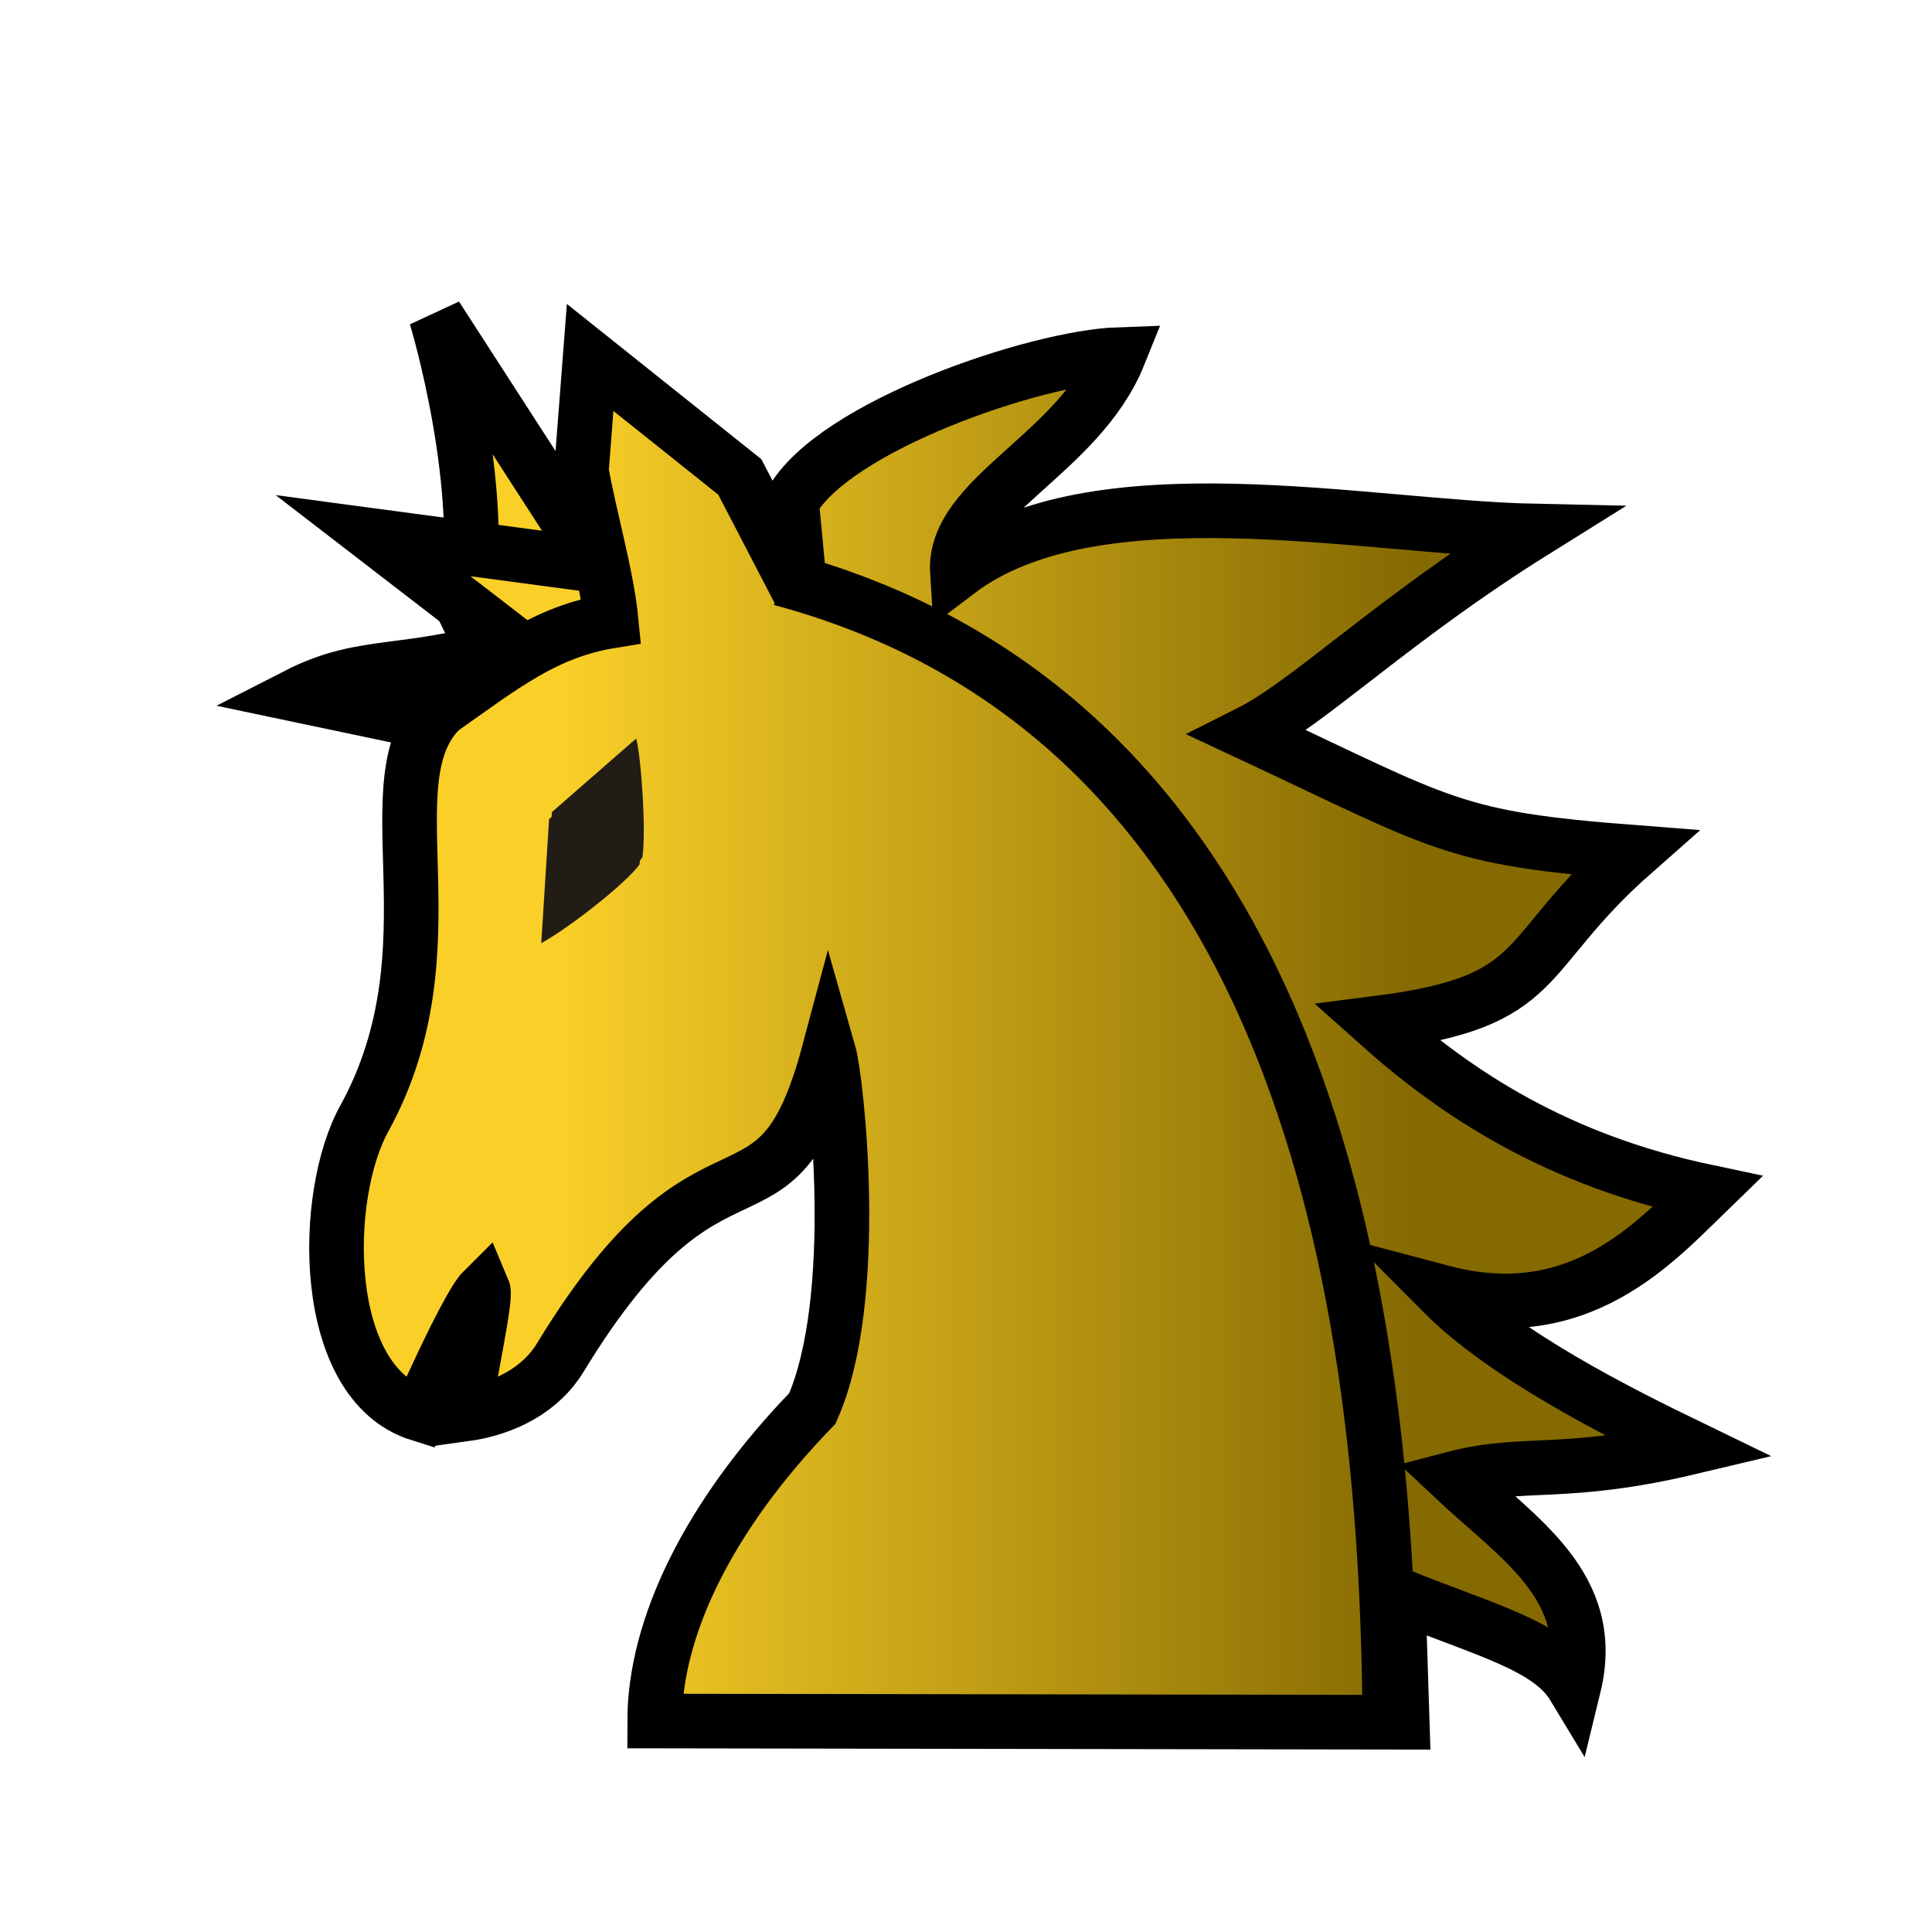
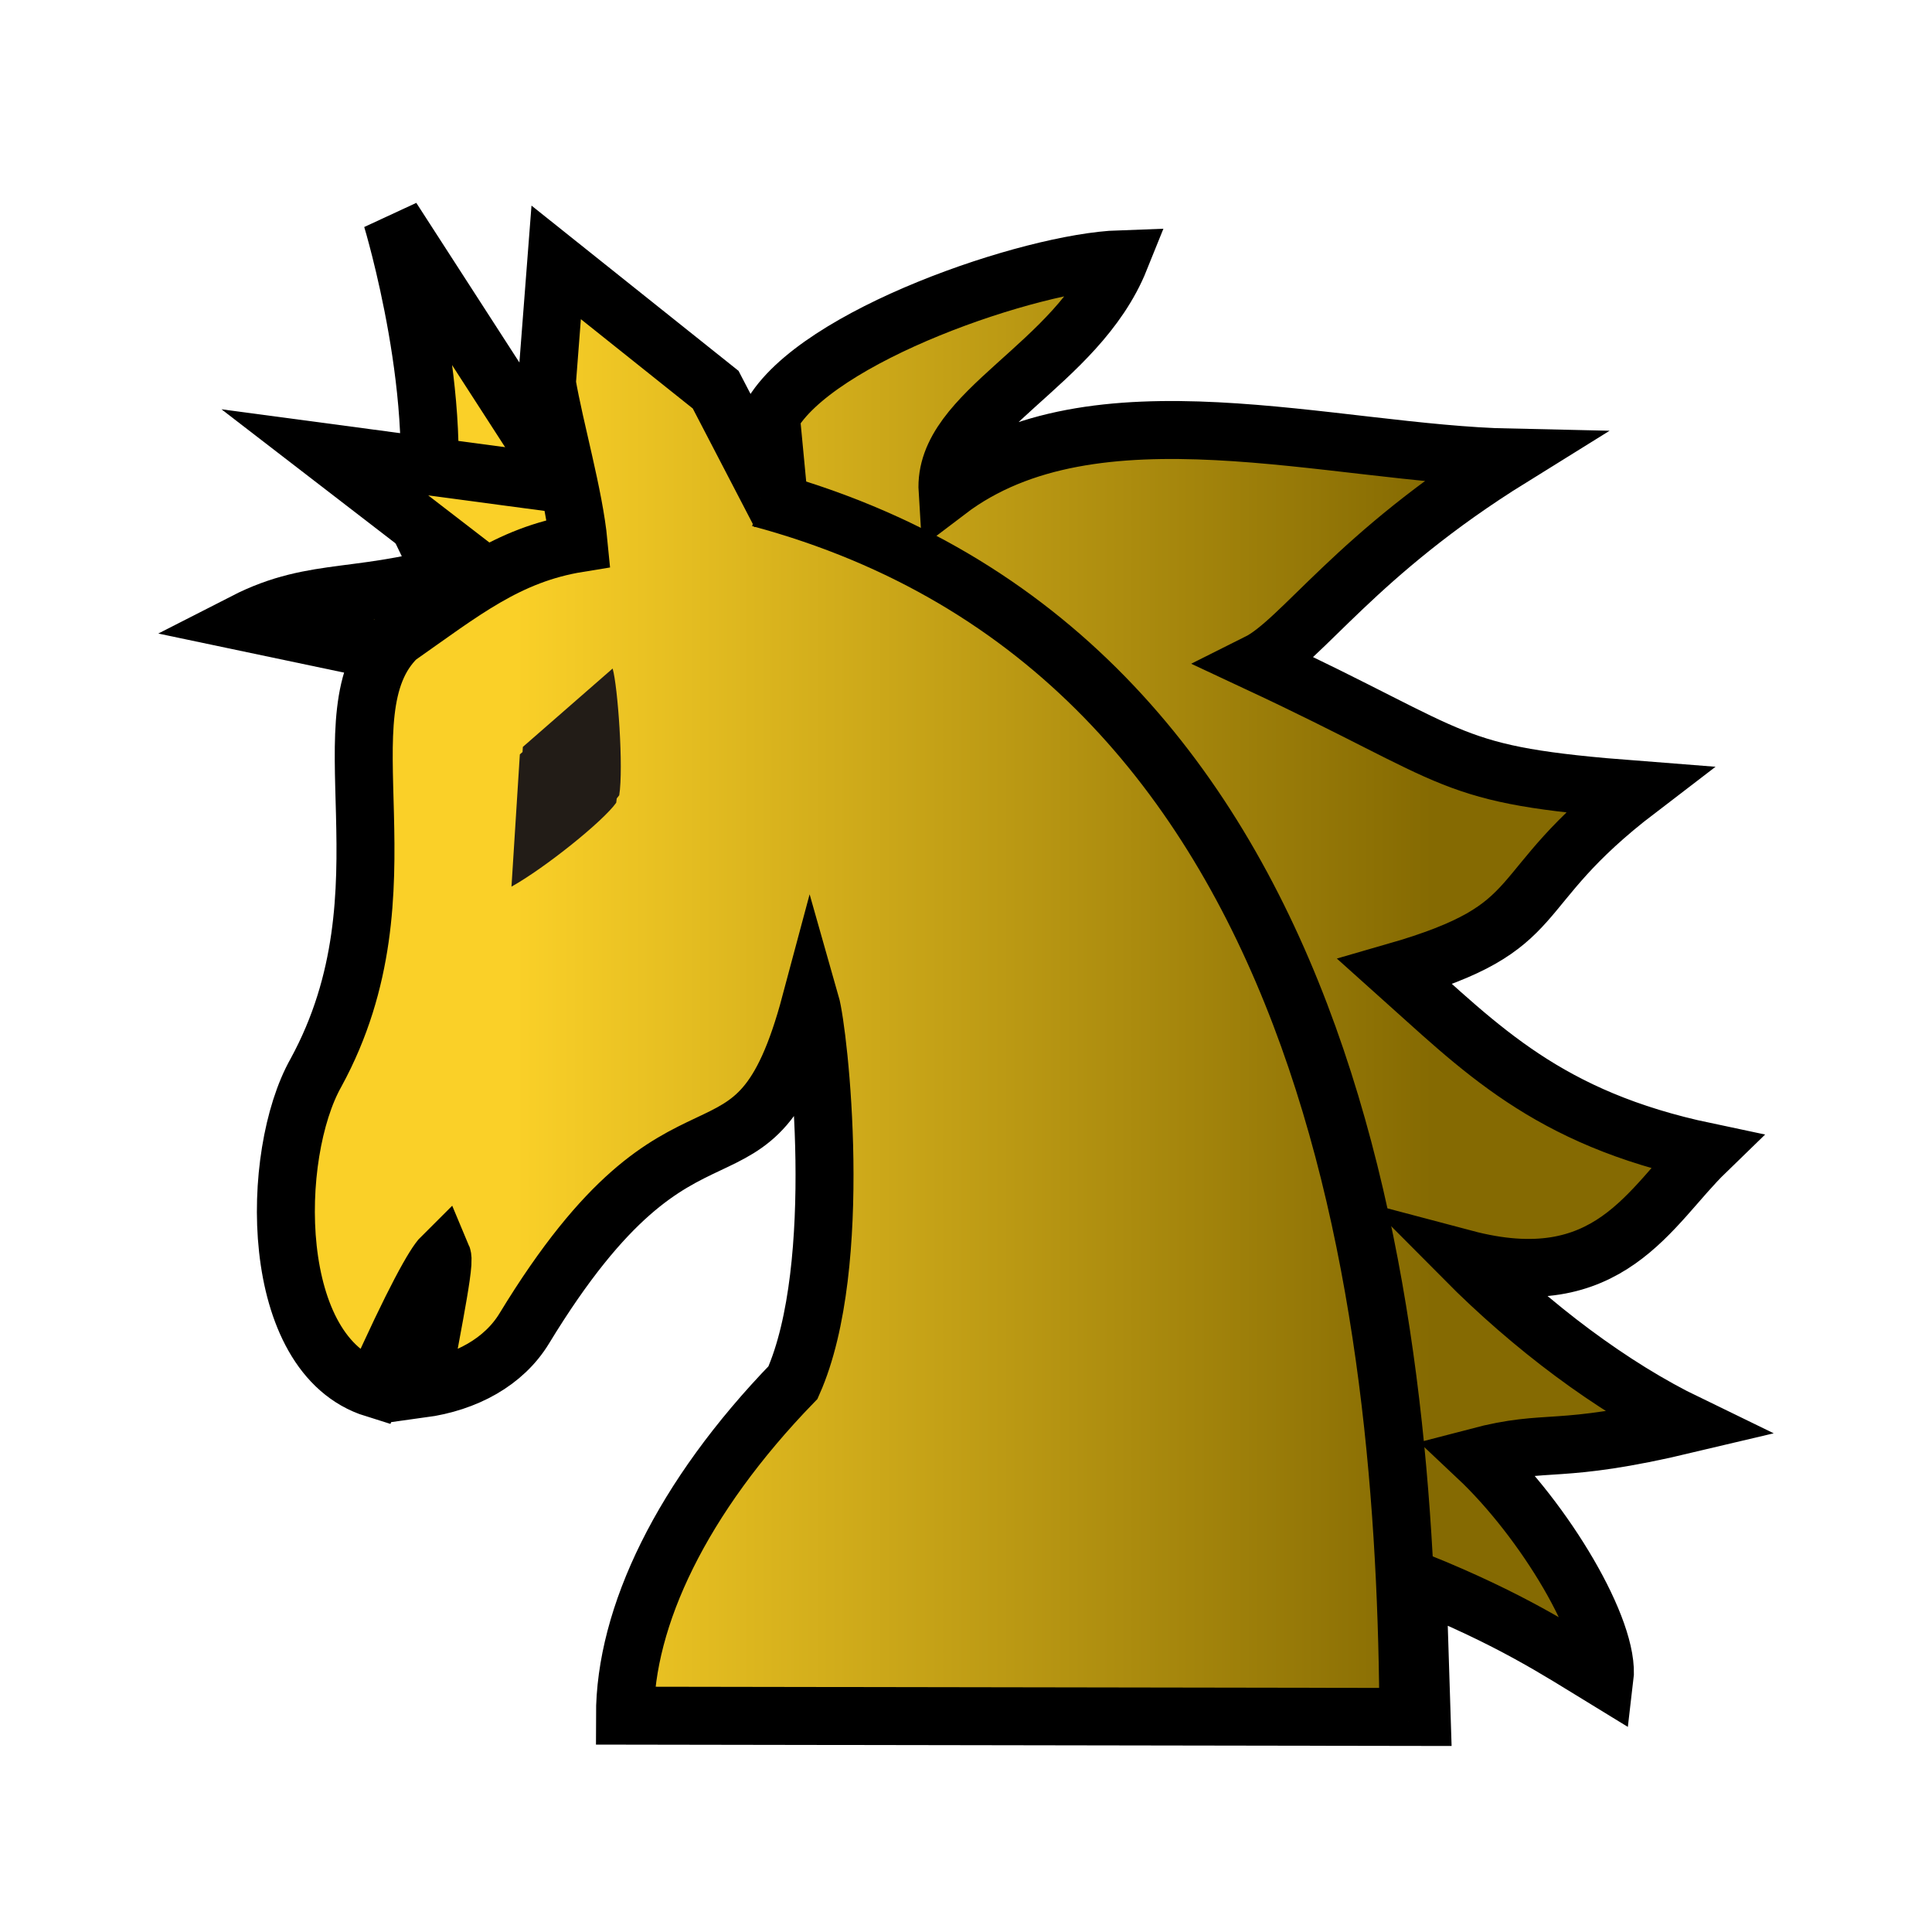
<svg xmlns="http://www.w3.org/2000/svg" xmlns:xlink="http://www.w3.org/1999/xlink" viewBox="0 0 377.953 377.953" version="1.1" id="svg4" width="100mm" height="100mm" xml:space="preserve">
  <defs id="defs4">
    <linearGradient id="linearGradient23">
      <stop style="stop-color:#fad028;stop-opacity:1;" offset="0" id="stop23" />
      <stop style="stop-color:#856a02;stop-opacity:1;" offset="1" id="stop24" />
    </linearGradient>
    <linearGradient id="a" gradientUnits="userSpaceOnUse" x1="23.898" x2="85.692" y1="24.666" y2="24.666" gradientTransform="matrix(3.5434,0,0,3.5434,-9.16091,-10.18122)">
      <stop offset="0" stop-color="#fae4ed" id="stop1-2" style="stop-color:#E8C232;stop-opacity:1;" />
      <stop offset="1" stop-color="#1f1a17" stop-opacity=".992" id="stop2-1" />
    </linearGradient>
    <linearGradient xlink:href="#linearGradient23" id="linearGradient2" x1="130.164" y1="194.169" x2="272.938" y2="194.169" gradientUnits="userSpaceOnUse" />
+     <linearGradient xlink:href="#linearGradient23" id="linearGradient3" gradientUnits="userSpaceOnUse" x1="130.164" y1="194.169" x2="272.938" y2="194.169" />
+     <linearGradient xlink:href="#linearGradient23" id="linearGradient4" gradientUnits="userSpaceOnUse" x1="130.164" y1="194.169" x2="272.938" y2="194.169" />
+     <linearGradient xlink:href="#linearGradient23" id="linearGradient5" gradientUnits="userSpaceOnUse" x1="130.164" y1="194.169" x2="272.938" y2="194.169" />
+     <linearGradient xlink:href="#linearGradient23" id="linearGradient6" gradientUnits="userSpaceOnUse" x1="130.164" y1="194.169" x2="272.938" y2="194.169" />
+     <linearGradient xlink:href="#linearGradient23" id="linearGradient7" gradientUnits="userSpaceOnUse" x1="130.164" y1="194.169" x2="272.938" y2="194.169" />
+     <linearGradient xlink:href="#linearGradient23" id="linearGradient8" gradientUnits="userSpaceOnUse" x1="130.164" y1="194.169" x2="272.938" y2="194.169" />
+     <linearGradient xlink:href="#linearGradient23" id="linearGradient9" gradientUnits="userSpaceOnUse" x1="130.164" y1="194.169" x2="272.938" y2="194.169" />
  </defs>
-   <g id="g30" style="stroke-width:10.394;stroke-dasharray:none;fill-opacity:1;fill:url(#linearGradient2)" transform="matrix(1.027711,0,0,1.027711,-5.379005,18.05791)">
-     <g id="g22" style="fill:url(#linearGradient2);stroke-width:10.394;stroke-dasharray:none;fill-opacity:1">
-       <path style="fill:url(#linearGradient2);fill-rule:evenodd;stroke:#000000;stroke-width:10.394;stroke-dasharray:none;fill-opacity:1" d="M 121.444,94.063 88.24,42.649 c 0,0 10.121,33.33 5.549,56.263 l 10.52,21.841" id="path16-1" />
-       <path style="fill:url(#linearGradient2);fill-rule:evenodd;stroke:#000000;stroke-width:10.394;stroke-dasharray:none;fill-opacity:1" d="m 86.192,119.821 -24.305,-5.113 c 13.054,-6.675 21.044,-3.315 41.024,-9.774 l -26.662,-20.538 70.801,9.463 2.529,0.075 2.156,0.064" id="path16" />
-       <g id="g6" transform="matrix(1.146429,0,0,1.146429,-38.77676,-37.76735)" style="fill:url(#linearGradient2);stroke-width:9.066;stroke-dasharray:none;fill-opacity:1">
-         <g id="g29" style="fill:url(#linearGradient2);stroke-width:9.066;stroke-dasharray:none;fill-opacity:1">
-           <path style="fill:url(#linearGradient2);fill-opacity:1;fill-rule:evenodd;stroke:#000000;stroke-width:9.066;stroke-dasharray:none" d="m 147.091,303.378 124.124,0.201 -0.674,-21.129 c 14.603,5.9 25.097,8.433 29.166,15.168 4.045,-16.564 -9.273,-24.586 -19.856,-34.541 11.545,-3.027 18.306,-0.181 39.208,-5.15 -11.859,-5.746 -30.738,-15.192 -41.213,-25.74 22.647,6.001 35.302,-8.233 44.011,-16.677 -24.798,-5.227 -41.449,-16.106 -54.761,-28.007 28.541,-3.631 22.977,-11.129 42.548,-28.363 -30.3,-2.336 -31.388,-4.554 -63.963,-19.78 10.045,-5.027 23.955,-18.891 47.459,-33.566 -28.087,-0.596 -73.011,-10.524 -95.788,6.783 -0.766,-12.419 20.119,-19.395 26.845,-36.1 -13.844,0.478 -47.443,11.918 -54.375,24.457 l 1.447,15.191 -10.047,-19.326 -24.846,-19.831 -1.451,18.824 c 1.278,7.41 4.226,17.433 4.945,24.926 -11.061,1.793 -18.088,7.548 -28.249,14.671 -12.122,11.781 2.919,39.247 -12.669,67.82 -7.196,12.748 -7.508,44.043 9.109,49.212 6.191,-13.874 9.389,-19.441 10.553,-20.592 0.559,1.323 -2.632,15.878 -3.214,20.619 6.955,-0.947 12.837,-4.191 15.999,-9.39 25.699,-42.248 35.691,-17.353 44.602,-50.686 1.301,4.561 5.38,40.842 -2.731,59.111 -17.376,17.93 -26.18,36.522 -26.18,51.895 z" id="path5" />
-           <path style="fill:url(#linearGradient2);fill-rule:evenodd;stroke:#000000;stroke-width:9.066;stroke-dasharray:none;fill-opacity:1" d="M 269.147,304.301 C 268.884,240.395 258.09,137.867 168.082,113.691" id="path6" />
+   <g id="g30" style="fill:url(#linearGradient2);fill-opacity:1;stroke-width:10.352;stroke-dasharray:none" transform="matrix(1.09531,0,0,1.09531,-19.9704,-3.951034)">
+     <g id="g22" style="fill:url(#linearGradient9);fill-opacity:1;stroke-width:10.352;stroke-dasharray:none">
+       <path style="fill:url(#linearGradient3);fill-opacity:1;fill-rule:evenodd;stroke:#000000;stroke-width:10.352;stroke-dasharray:none" d="M 121.444,94.063 88.24,42.649 c 0,0 10.121,33.33 5.549,56.263 l 10.52,21.841" id="path16-1" />
+       <path style="fill:url(#linearGradient4);fill-opacity:1;fill-rule:evenodd;stroke:#000000;stroke-width:10.352;stroke-dasharray:none" d="m 86.192,119.821 -24.305,-5.113 c 13.054,-6.675 21.044,-3.315 41.024,-9.774 l -26.662,-20.538 70.801,9.463 2.529,0.075 2.156,0.064" id="path16" />
+       <g id="g6" transform="matrix(1.146429,0,0,1.146429,-38.77676,-37.76735)" style="fill:url(#linearGradient8);fill-opacity:1;stroke-width:9.03;stroke-dasharray:none">
+         <g id="g29" style="fill:url(#linearGradient7);fill-opacity:1;stroke-width:9.03;stroke-dasharray:none">
+           <path style="fill:url(#linearGradient5);fill-opacity:1;fill-rule:evenodd;stroke:#000000;stroke-width:9.03;stroke-dasharray:none" d="m 147.091,303.378 124.124,0.201 -0.674,-21.129 c 14.603,5.9 21.831,10.682 29.166,15.168 0.915,-7.457 -9.273,-24.586 -19.856,-34.541 11.545,-3.027 11.935,-0.181 32.837,-5.15 -11.859,-5.746 -24.367,-15.192 -34.842,-25.74 22.647,6.001 28.931,-8.233 37.64,-16.677 -24.798,-5.227 -35.078,-16.106 -48.39,-28.007 24.66,-7.105 16.833,-12.352 37.77,-28.363 -30.3,-2.336 -26.609,-4.554 -59.184,-19.78 6.845,-3.419 15.257,-16.93 39.496,-31.973 -28.087,-0.596 -65.047,-12.116 -87.825,5.19 -0.766,-12.419 20.119,-19.395 26.845,-36.1 -13.844,0.478 -47.443,11.918 -54.375,24.457 l 1.447,15.191 -10.047,-19.326 -24.846,-19.831 -1.451,18.824 c 1.278,7.41 4.226,17.433 4.945,24.926 -11.061,1.793 -18.088,7.548 -28.249,14.671 -12.122,11.781 2.919,39.247 -12.669,67.82 -7.196,12.748 -7.508,44.043 9.109,49.212 6.191,-13.874 9.389,-19.441 10.553,-20.592 0.559,1.323 -2.632,15.878 -3.214,20.619 6.955,-0.947 12.837,-4.191 15.999,-9.39 25.699,-42.248 35.691,-17.353 44.602,-50.686 1.301,4.561 5.38,40.842 -2.731,59.111 -17.376,17.93 -26.18,36.522 -26.18,51.895 z" id="path5" />
+           <path style="fill:url(#linearGradient6);fill-opacity:1;fill-rule:evenodd;stroke:#000000;stroke-width:9.03;stroke-dasharray:none" d="M 269.147,304.301 C 268.884,240.395 258.09,137.867 168.082,113.691" id="path6" />
        </g>
      </g>
    </g>
  </g>
-   <path d="m 123.899,145.846 -16.48,14.388 -1.536,24.281 c 6.189,-3.457 16.854,-12.033 19.225,-15.405 0.814,-5.036 -0.266,-19.986 -1.21,-23.264 z m 0.552,-1.369 -16.48,14.388 -1.536,24.281 c 6.189,-3.457 16.854,-12.033 19.225,-15.405 0.814,-5.036 -0.266,-19.986 -1.21,-23.264 z" fill="#1f1a17" fill-opacity="0.992" opacity="0.99" id="path13-9" style="stroke-width:5.473" />
+   <path d="m 119.26,132.242 -17.564,15.334 -1.637,25.878 c 6.596,-3.685 17.963,-12.824 20.49,-16.419 0.868,-5.367 -0.283,-21.301 -1.289,-24.794 z m 0.589,-1.46 -17.564,15.334 -1.637,25.878 c 6.596,-3.685 17.963,-12.824 20.49,-16.418 0.868,-5.367 -0.283,-21.301 -1.289,-24.794 z" fill="#1f1a17" fill-opacity="0.992" opacity="0.99" id="path13-9" style="stroke-width:5.833" />
</svg>
